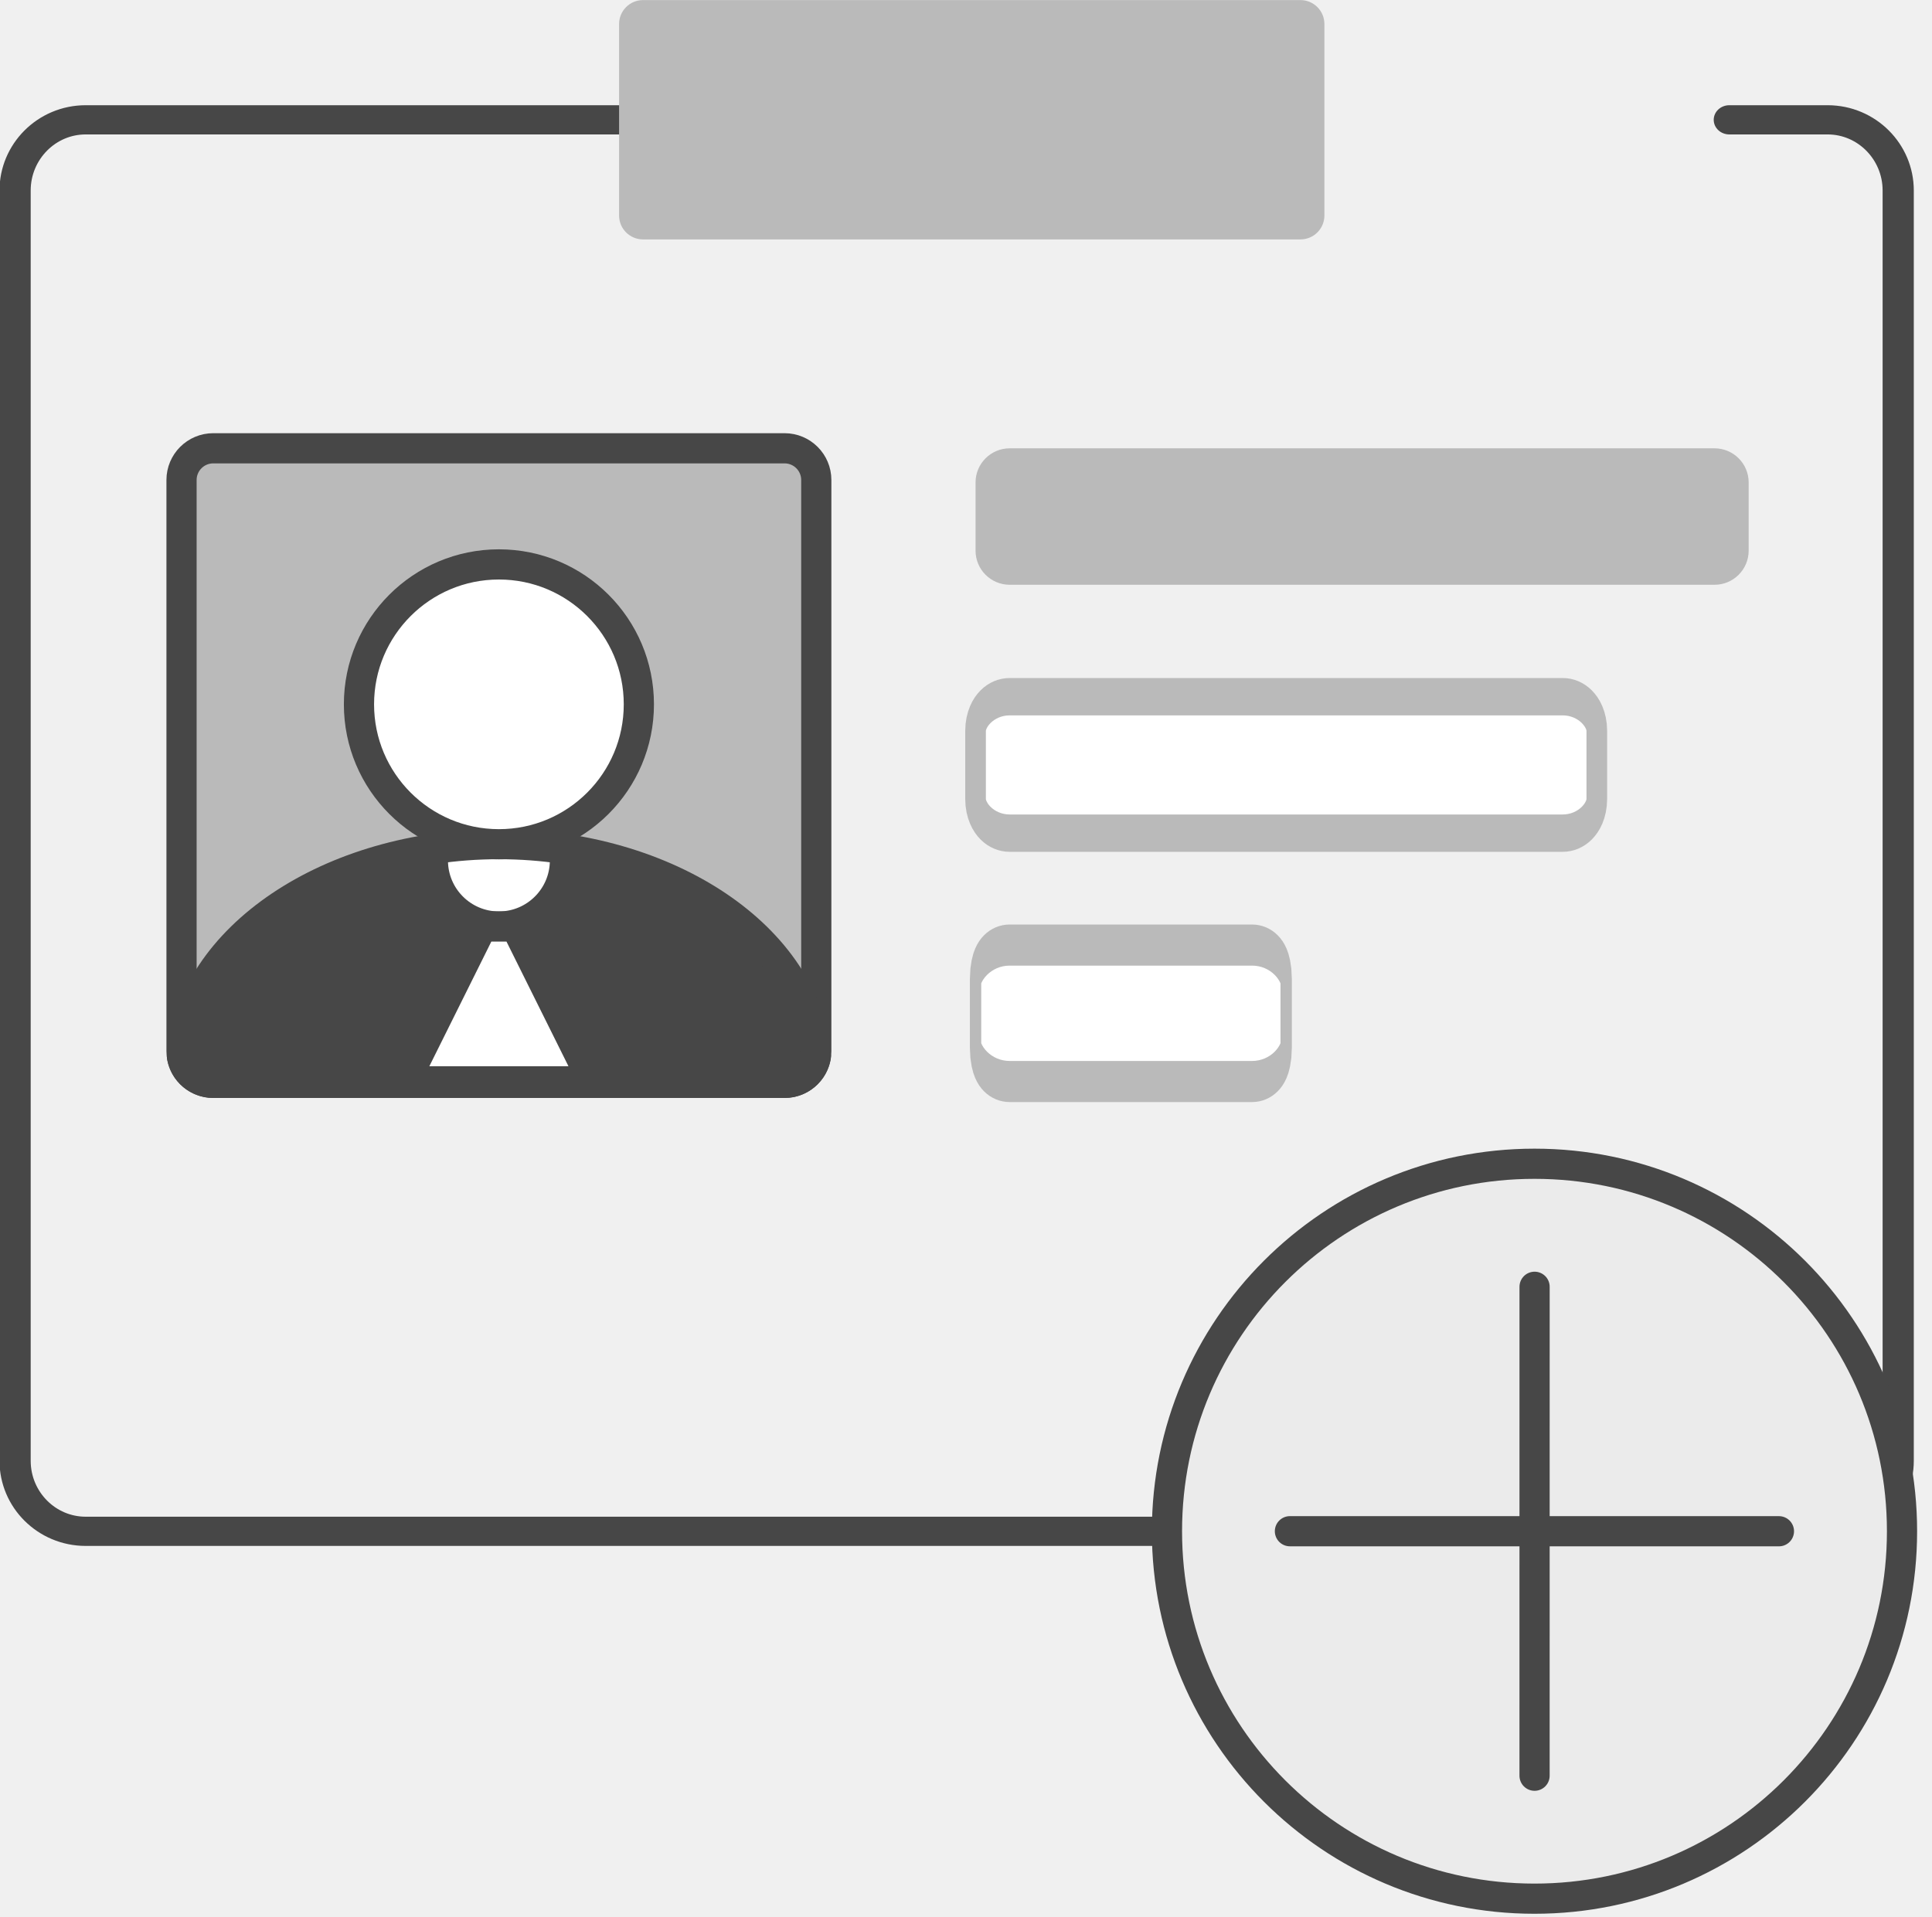
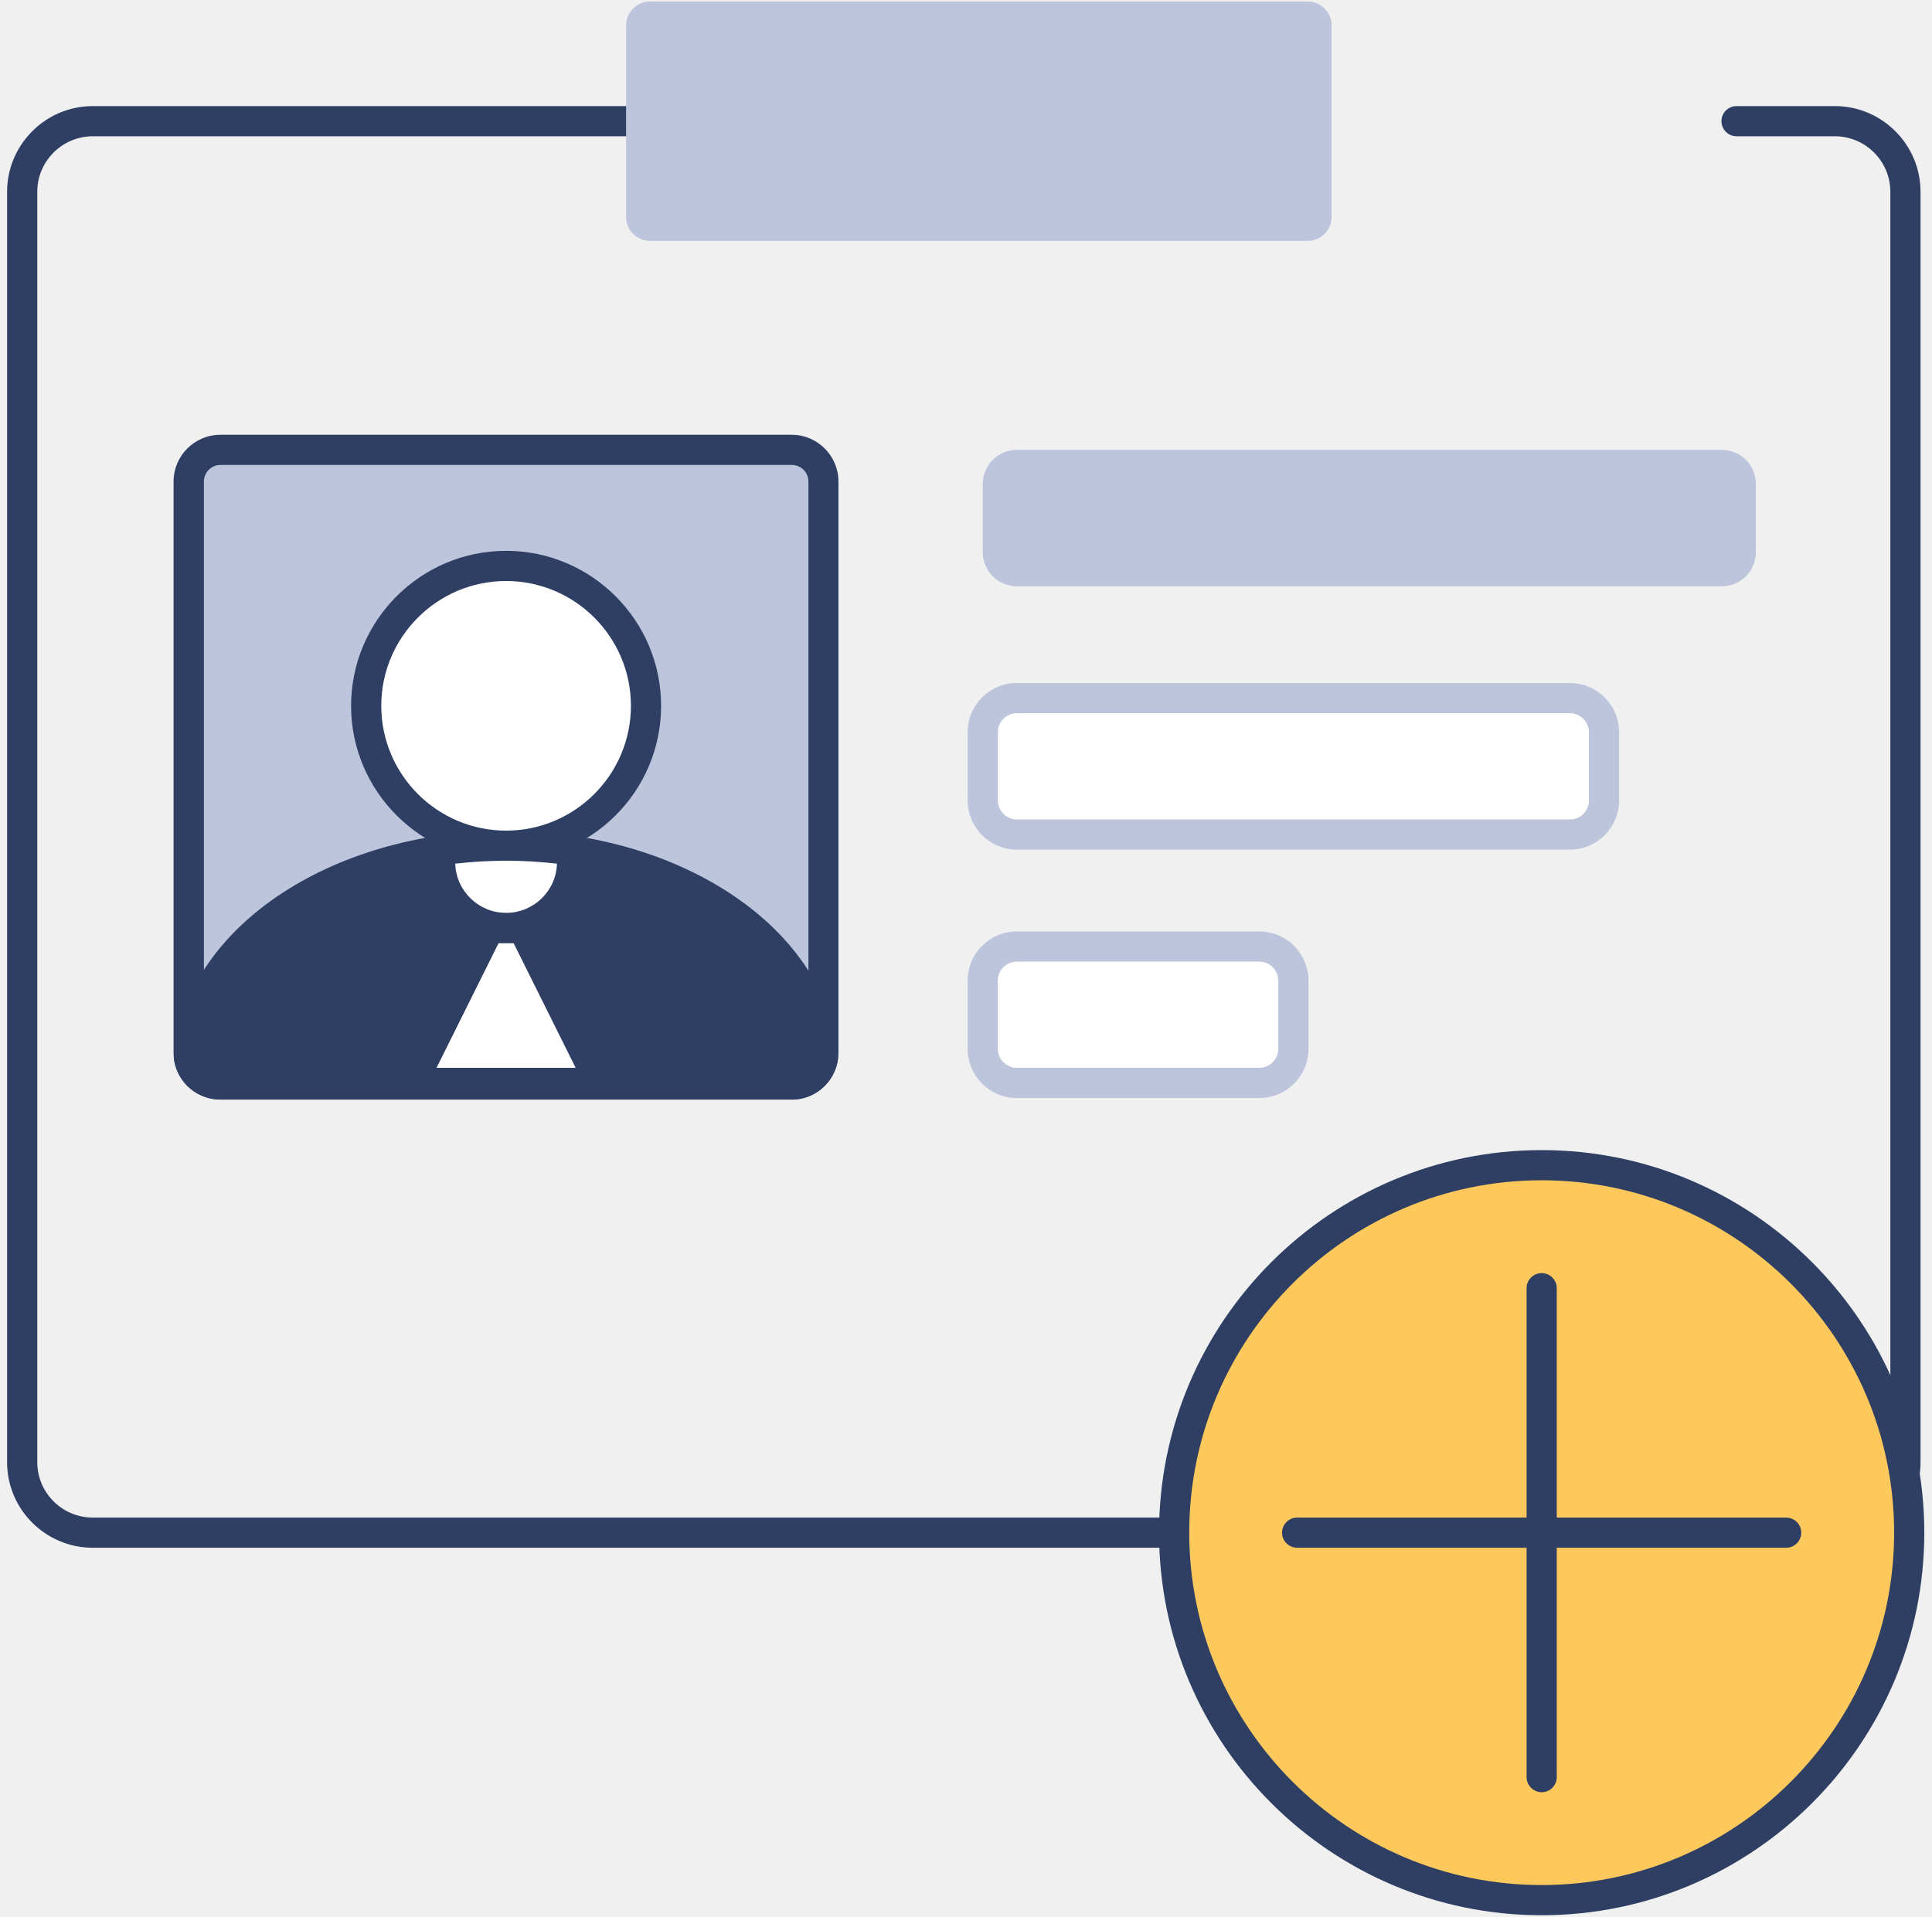
- <svg xmlns="http://www.w3.org/2000/svg" width="100%" height="100%" viewBox="0 0 128 127" version="1.1" xml:space="preserve" style="fill-rule:evenodd;clip-rule:evenodd;stroke-linecap:round;stroke-linejoin:round;stroke-miterlimit:1.5;">
-   <g transform="matrix(1,0,0,1,-623.239,-2495.86)">
-     <g transform="matrix(1,0,0,1.9891,0,2302.62)">
-       <g transform="matrix(0.983846,0,0,0.463448,245.084,-1055.56)">
-         <path d="M500.816,2495.86L507.437,2495.86C510.06,2495.86 512.19,2498.14 512.19,2500.94L512.19,2592.25C512.19,2595.05 510.06,2597.32 507.437,2597.32L390.134,2597.32C387.511,2597.32 385.381,2595.05 385.381,2592.25L385.381,2500.94C385.381,2498.14 387.511,2495.86 390.134,2495.86L448.901,2495.86" style="fill:none;stroke:rgb(71,71,71);stroke-width:2.1px;" />
-       </g>
-       <g transform="matrix(0.368502,0,0,0.0785826,522.241,-98.979)">
-         <path d="M512.19,2506.01L512.19,2587.18C512.19,2592.78 510.262,2597.32 507.886,2597.32L389.685,2597.32C387.309,2597.32 385.381,2592.78 385.381,2587.18L385.381,2506.01C385.381,2500.41 387.309,2495.86 389.685,2495.86L507.886,2495.86C510.262,2495.86 512.19,2500.41 512.19,2506.01Z" style="fill:rgb(186,186,186);" />
-       </g>
-       <g transform="matrix(0.569118,0,0,0.416109,346.401,-102.269)">
-         <path d="M690,517.869L690,523.331C690,524.838 688.22,526.062 686.028,526.062L603.972,526.062C601.78,526.062 600,524.838 600,523.331L600,517.869C600,516.362 601.78,515.138 603.972,515.138L686.028,515.138C688.22,515.138 690,516.362 690,517.869Z" style="fill:rgb(186,186,186);" />
-       </g>
-       <g transform="matrix(0.457327,0,0,0.416109,413.476,-93.9947)">
-         <path d="M690,517.869L690,523.331C690,524.838 687.785,526.062 685.057,526.062L604.943,526.062C602.215,526.062 600,524.838 600,523.331L600,517.869C600,516.362 602.215,515.138 604.943,515.138L685.057,515.138C687.785,515.138 690,516.362 690,517.869Z" style="fill:white;stroke:rgb(186,186,186);stroke-width:2.99px;stroke-linejoin:miter;stroke-miterlimit:1;" />
-       </g>
-       <g transform="matrix(0.228663,0,0,0.416109,550.674,-85.7208)">
-         <path d="M690,517.869L690,523.331C690,524.838 685.571,526.062 680.115,526.062L609.885,526.062C604.429,526.062 600,524.838 600,523.331L600,517.869C600,516.362 604.429,515.138 609.885,515.138L680.115,515.138C685.571,515.138 690,516.362 690,517.869Z" style="fill:white;stroke:rgb(186,186,186);stroke-width:3.29px;stroke-linejoin:miter;stroke-miterlimit:1;" />
-       </g>
-       <g transform="matrix(1,0,0,0.502739,238.288,-1155)">
-         <path d="M439.032,2522.46L439.032,2560.31C439.032,2561.47 438.09,2562.41 436.929,2562.41L399.081,2562.41C397.92,2562.41 396.978,2561.47 396.978,2560.31L396.978,2522.46C396.978,2521.3 397.92,2520.36 399.081,2520.36L436.929,2520.36C438.09,2520.36 439.032,2521.3 439.032,2522.46Z" style="fill:rgb(186,186,186);stroke:rgb(71,71,71);stroke-width:2px;" />
-       </g>
-       <g transform="matrix(1,0,0,0.502739,238.288,-1155)">
-         <path d="M397.008,2560.67C397.6,2552.83 406.782,2546.59 418.005,2546.59C429.229,2546.59 438.41,2552.83 439.002,2560.67C438.832,2561.66 437.968,2562.41 436.929,2562.41L399.081,2562.41C398.042,2562.41 397.178,2561.66 397.008,2560.67Z" style="fill:rgb(71,71,71);stroke:rgb(71,71,71);stroke-width:2px;" />
-       </g>
-       <g transform="matrix(1,0,0,0.502739,238.288,-1155)">
-         <path d="M422.311,2546.91C422.356,2547.16 422.379,2547.42 422.379,2547.68C422.379,2550.09 420.419,2552.05 418.005,2552.05C415.591,2552.05 413.631,2550.09 413.631,2547.68C413.631,2547.42 413.654,2547.16 413.699,2546.91C415.089,2546.7 416.53,2546.59 418.005,2546.59C419.481,2546.59 420.921,2546.7 422.311,2546.91Z" style="fill:white;stroke:rgb(71,71,71);stroke-width:2px;" />
-       </g>
-       <g transform="matrix(1,0,0,0.502739,237.756,0.0432041)">
-         <g transform="matrix(0.649253,0,0,0.649253,82.9897,-106.298)">
-           <circle cx="622.496" cy="617.504" r="37.504" style="fill:rgb(235,235,235);stroke:rgb(71,71,71);stroke-width:3.08px;" />
-         </g>
-         <g transform="matrix(1,0,0,1,0.452069,0.109572)">
-           <g transform="matrix(0.707107,0.707107,-0.707107,0.707107,1979,-1886.08)">
-             <path d="M475.241,2585.67L498.149,2608.58" style="fill:none;stroke:rgb(71,71,71);stroke-width:2px;" />
-           </g>
-           <g transform="matrix(0.707107,-0.707107,0.707107,0.707107,-1693.9,-1197.79)">
-             <path d="M475.241,2585.67L498.149,2608.58" style="fill:none;stroke:rgb(71,71,71);stroke-width:2px;" />
-           </g>
-         </g>
-       </g>
-       <g transform="matrix(1.10524,0,0,0.555647,195.238,-1289.73)">
-         <circle cx="417.154" cy="2538.2" r="8.389" style="fill:white;stroke:rgb(71,71,71);stroke-width:1.81px;" />
-       </g>
-       <g transform="matrix(1,0,0,0.502739,0,-1157.62)">
-         <path d="M657.415,2557.26L662.515,2567.52L650.07,2567.52L655.171,2557.26L657.415,2557.26Z" style="fill:white;stroke:rgb(71,71,71);stroke-width:2px;" />
-       </g>
-     </g>
+ <svg xmlns="http://www.w3.org/2000/svg" viewBox="0 0 128 127" fill="none">
+   <g id="new-user-2">
+     <path id="Vector" d="M121.56 102.56H6.15C3.02 102.56 0.47 100.02 0.47 96.89V12.71C0.47 9.58 3.02 7.03 6.15 7.03H63.97C64.52 7.03 64.97 7.48 64.97 8.03C64.97 8.58 64.52 9.03 63.97 9.03H6.15C4.12 9.03 2.47 10.68 2.47 12.71V96.89C2.47 98.91 4.12 100.56 6.15 100.56H121.56C123.59 100.56 125.24 98.91 125.24 96.89V12.71C125.24 10.68 123.59 9.03 121.56 9.03H115.05C114.5 9.03 114.05 8.58 114.05 8.03C114.05 7.48 114.5 7.03 115.05 7.03H121.56C124.69 7.03 127.24 9.58 127.24 12.71V96.89C127.24 100.02 124.69 102.56 121.56 102.56Z" fill="#2F3F64" />
+     <path id="Vector_2" fill-rule="evenodd" clip-rule="evenodd" d="M88.221 1.69V14.38C88.221 15.25 87.51 15.96 86.63 15.96H43.07C42.19 15.96 41.48 15.25 41.48 14.38V1.69C41.48 0.81 42.19 0.1 43.07 0.1H86.63C87.51 0.1 88.221 0.81 88.221 1.69Z" fill="#BCC5DC" />
+     <path id="Vector_3" d="M67.37 29.81H114.07C115.32 29.81 116.33 30.82 116.33 32.07V36.59C116.33 37.84 115.32 38.849 114.07 38.849H67.37C66.12 38.849 65.11 37.84 65.11 36.59V32.07C65.11 30.82 66.12 29.81 67.37 29.81Z" fill="#BCC5DC" />
+     <path id="Vector_4" d="M67.37 46.26H104.01C105.26 46.26 106.27 47.27 106.27 48.52V53.04C106.27 54.29 105.26 55.3 104.01 55.3H67.37C66.12 55.3 65.11 54.29 65.11 53.04V48.52C65.11 47.27 66.12 46.26 67.37 46.26Z" fill="white" />
+     <path id="Vector_5" d="M104.01 56.3H67.37C65.57 56.3 64.11 54.84 64.11 53.04V48.52C64.11 46.72 65.57 45.26 67.37 45.26H104.01C105.81 45.26 107.27 46.72 107.27 48.52V53.04C107.27 54.84 105.81 56.3 104.01 56.3ZM67.37 47.26C66.67 47.26 66.11 47.83 66.11 48.52V53.04C66.11 53.73 66.68 54.3 67.37 54.3H104.01C104.71 54.3 105.27 53.73 105.27 53.04V48.52C105.27 47.83 104.7 47.26 104.01 47.26H67.37Z" fill="#BCC5DC" />
+     <path id="Vector_6" d="M67.37 62.72H83.43C84.68 62.72 85.69 63.73 85.69 64.98V69.5C85.69 70.75 84.68 71.76 83.43 71.76H67.37C66.12 71.76 65.11 70.75 65.11 69.5V64.98C65.11 63.73 66.12 62.72 67.37 62.72Z" fill="white" />
+     <path id="Vector_7" d="M83.43 72.76H67.37C65.57 72.76 64.11 71.3 64.11 69.5V64.98C64.11 63.18 65.57 61.72 67.37 61.72H83.43C85.23 61.72 86.69 63.18 86.69 64.98V69.5C86.69 71.3 85.23 72.76 83.43 72.76ZM67.37 63.72C66.67 63.72 66.11 64.29 66.11 64.98V69.5C66.11 70.19 66.68 70.76 67.37 70.76H83.43C84.12 70.76 84.69 70.19 84.69 69.5V64.98C84.69 64.29 84.12 63.72 83.43 63.72H67.37Z" fill="#BCC5DC" />
+     <path id="Vector_8" d="M14.61 29.81H52.46C53.62 29.81 54.56 30.75 54.56 31.91V69.76C54.56 70.92 53.62 71.86 52.46 71.86H14.61C13.45 71.86 12.51 70.92 12.51 69.76V31.91C12.51 30.75 13.45 29.81 14.61 29.81Z" fill="#BCC5DC" />
+     <path id="Vector_9" d="M52.45 72.86H14.6C12.89 72.86 11.5 71.47 11.5 69.76V31.91C11.5 30.2 12.89 28.81 14.6 28.81H52.45C54.16 28.81 55.55 30.2 55.55 31.91V69.76C55.55 71.47 54.16 72.86 52.45 72.86ZM14.61 30.81C14 30.81 13.51 31.299 13.51 31.91V69.76C13.51 70.37 14 70.86 14.61 70.86H52.46C53.07 70.86 53.56 70.37 53.56 69.76V31.91C53.56 31.299 53.07 30.81 52.46 30.81H14.61Z" fill="#2F3F64" />
+     <path id="Vector_10" fill-rule="evenodd" clip-rule="evenodd" d="M12.53 70.11C13.12 62.27 22.3 56.04 33.53 56.04C44.76 56.04 53.93 62.27 54.53 70.11C54.36 71.1 53.5 71.86 52.46 71.86H14.61C13.57 71.86 12.71 71.1 12.54 70.11H12.53Z" fill="#2F3F64" />
+     <path id="Vector_11" d="M52.45 72.86H14.6C13.079 72.86 11.8 71.78 11.54 70.28C11.53 70.2 11.52 70.12 11.53 70.04C12.159 61.63 21.829 55.05 33.52 55.05C45.209 55.05 54.88 61.64 55.51 70.04C55.51 70.12 55.51 70.2 55.499 70.29C55.239 71.79 53.959 72.87 52.439 72.87L52.45 72.86ZM13.54 70.04C13.669 70.51 14.11 70.86 14.6 70.86H52.45C52.95 70.86 53.38 70.52 53.51 70.04C52.849 62.74 44.109 57.04 33.52 57.04C22.93 57.04 14.19 62.74 13.53 70.04H13.54Z" fill="#2F3F64" />
+     <path id="Vector_12" fill-rule="evenodd" clip-rule="evenodd" d="M37.84 56.35C37.88 56.6 37.91 56.86 37.91 57.13C37.91 59.54 35.95 61.5 33.54 61.5C31.13 61.5 29.17 59.54 29.17 57.13C29.17 56.86 29.19 56.6 29.24 56.35C30.63 56.15 32.07 56.04 33.55 56.04C35.03 56.04 36.46 56.15 37.86 56.35H37.84Z" fill="white" />
+     <path id="Vector_13" d="M33.53 62.5C30.57 62.5 28.16 60.09 28.16 57.13C28.16 56.8 28.19 56.48 28.24 56.17C28.32 55.75 28.66 55.42 29.08 55.36C32.03 54.94 35.03 54.94 37.98 55.36C38.41 55.42 38.75 55.75 38.82 56.17C38.88 56.48 38.9 56.8 38.9 57.13C38.9 60.09 36.49 62.5 33.53 62.5ZM30.16 57.23C30.22 59.04 31.71 60.49 33.53 60.49C35.35 60.49 36.85 59.04 36.9 57.23C34.66 56.97 32.4 56.97 30.16 57.23Z" fill="#2F3F64" />
+     <path id="Vector_14" fill-rule="evenodd" clip-rule="evenodd" d="M102.14 77.21C115.58 77.21 126.49 88.12 126.49 101.56C126.49 115 115.58 125.91 102.14 125.91C88.7 125.91 77.79 115 77.79 101.56C77.79 88.12 88.7 77.21 102.14 77.21Z" fill="#FEC95C" />
+     <path id="Vector_15" d="M102.14 126.91C88.16 126.91 76.79 115.54 76.79 101.56C76.79 87.58 88.16 76.21 102.14 76.21C116.12 76.21 127.49 87.58 127.49 101.56C127.49 115.54 116.12 126.91 102.14 126.91ZM102.14 78.21C89.26 78.21 78.79 88.68 78.79 101.56C78.79 114.44 89.26 124.91 102.14 124.91C115.02 124.91 125.49 114.44 125.49 101.56C125.49 88.68 115.02 78.21 102.14 78.21Z" fill="#2F3F64" />
+     <path id="Vector_16" d="M102.14 118.76C101.59 118.76 101.14 118.31 101.14 117.76V85.36C101.14 84.81 101.59 84.36 102.14 84.36C102.69 84.36 103.14 84.81 103.14 85.36V117.76C103.14 118.31 102.69 118.76 102.14 118.76Z" fill="#2F3F64" />
+     <path id="Vector_17" d="M118.339 102.56H85.939C85.389 102.56 84.939 102.11 84.939 101.56C84.939 101.01 85.389 100.56 85.939 100.56H118.339C118.889 100.56 119.339 101.01 119.339 101.56C119.339 102.11 118.889 102.56 118.339 102.56Z" fill="#2F3F64" />
+     <path id="Vector_18" fill-rule="evenodd" clip-rule="evenodd" d="M33.53 37.5C38.65 37.5 42.8 41.65 42.8 46.77C42.8 51.89 38.65 56.04 33.53 56.04C28.41 56.04 24.26 51.88 24.26 46.77C24.26 41.66 28.42 37.5 33.53 37.5Z" fill="white" />
+     <path id="Vector_19" d="M33.53 57.04C27.87 57.04 23.26 52.43 23.26 46.77C23.26 41.11 27.87 36.5 33.53 36.5C39.19 36.5 43.8 41.11 43.8 46.77C43.8 52.43 39.19 57.04 33.53 57.04ZM33.53 38.5C28.97 38.5 25.26 42.21 25.26 46.77C25.26 51.33 28.97 55.04 33.53 55.04C38.09 55.04 41.8 51.33 41.8 46.77C41.8 42.21 38.09 38.5 33.53 38.5Z" fill="#2F3F64" />
+     <path id="Vector_20" fill-rule="evenodd" clip-rule="evenodd" d="M34.651 61.5L39.751 71.76H27.311L32.41 61.5H34.651Z" fill="white" />
+     <path id="Vector_21" d="M39.75 72.76H27.3C26.95 72.76 26.63 72.58 26.45 72.29C26.27 72 26.25 71.63 26.4 71.32L31.5 61.06C31.67 60.72 32.02 60.51 32.4 60.51H34.64C35.02 60.51 35.37 60.72 35.54 61.06L40.64 71.32C40.79 71.63 40.78 72 40.59 72.29C40.41 72.58 40.09 72.76 39.74 72.76H39.75ZM28.92 70.76H38.14L34.03 62.5H33.03L28.92 70.76Z" fill="#2F3F64" />
  </g>
</svg>
